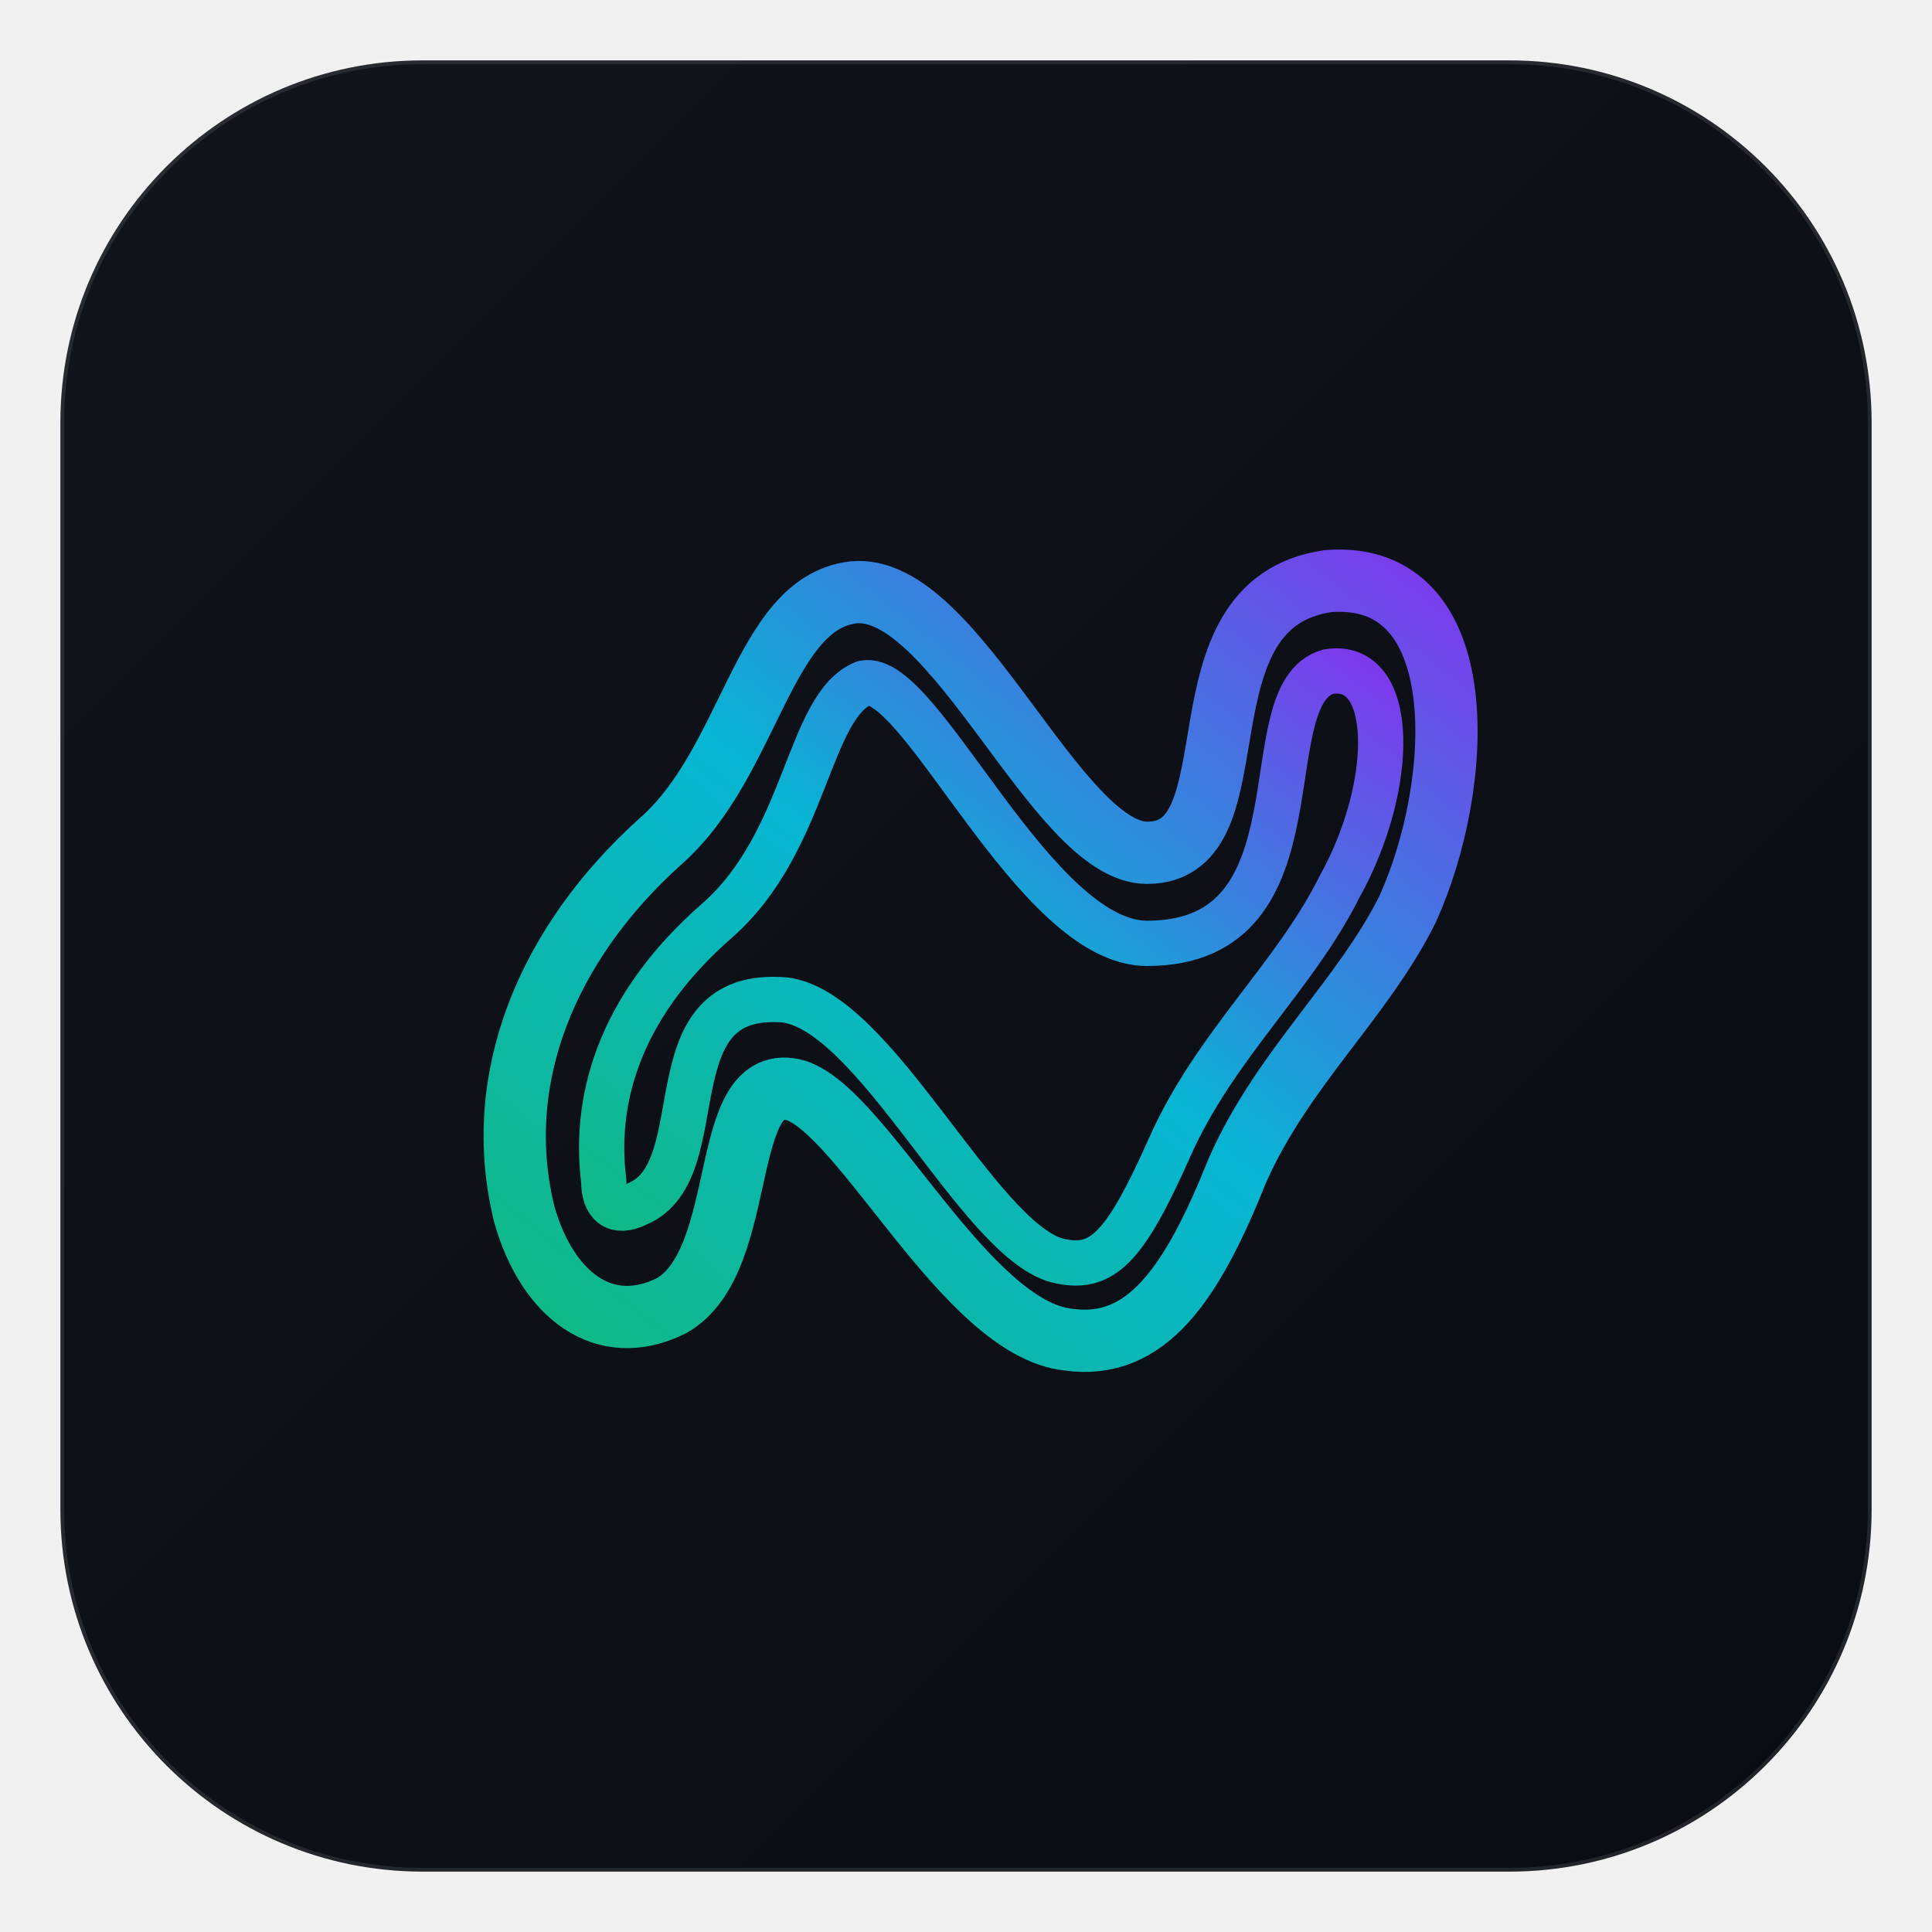
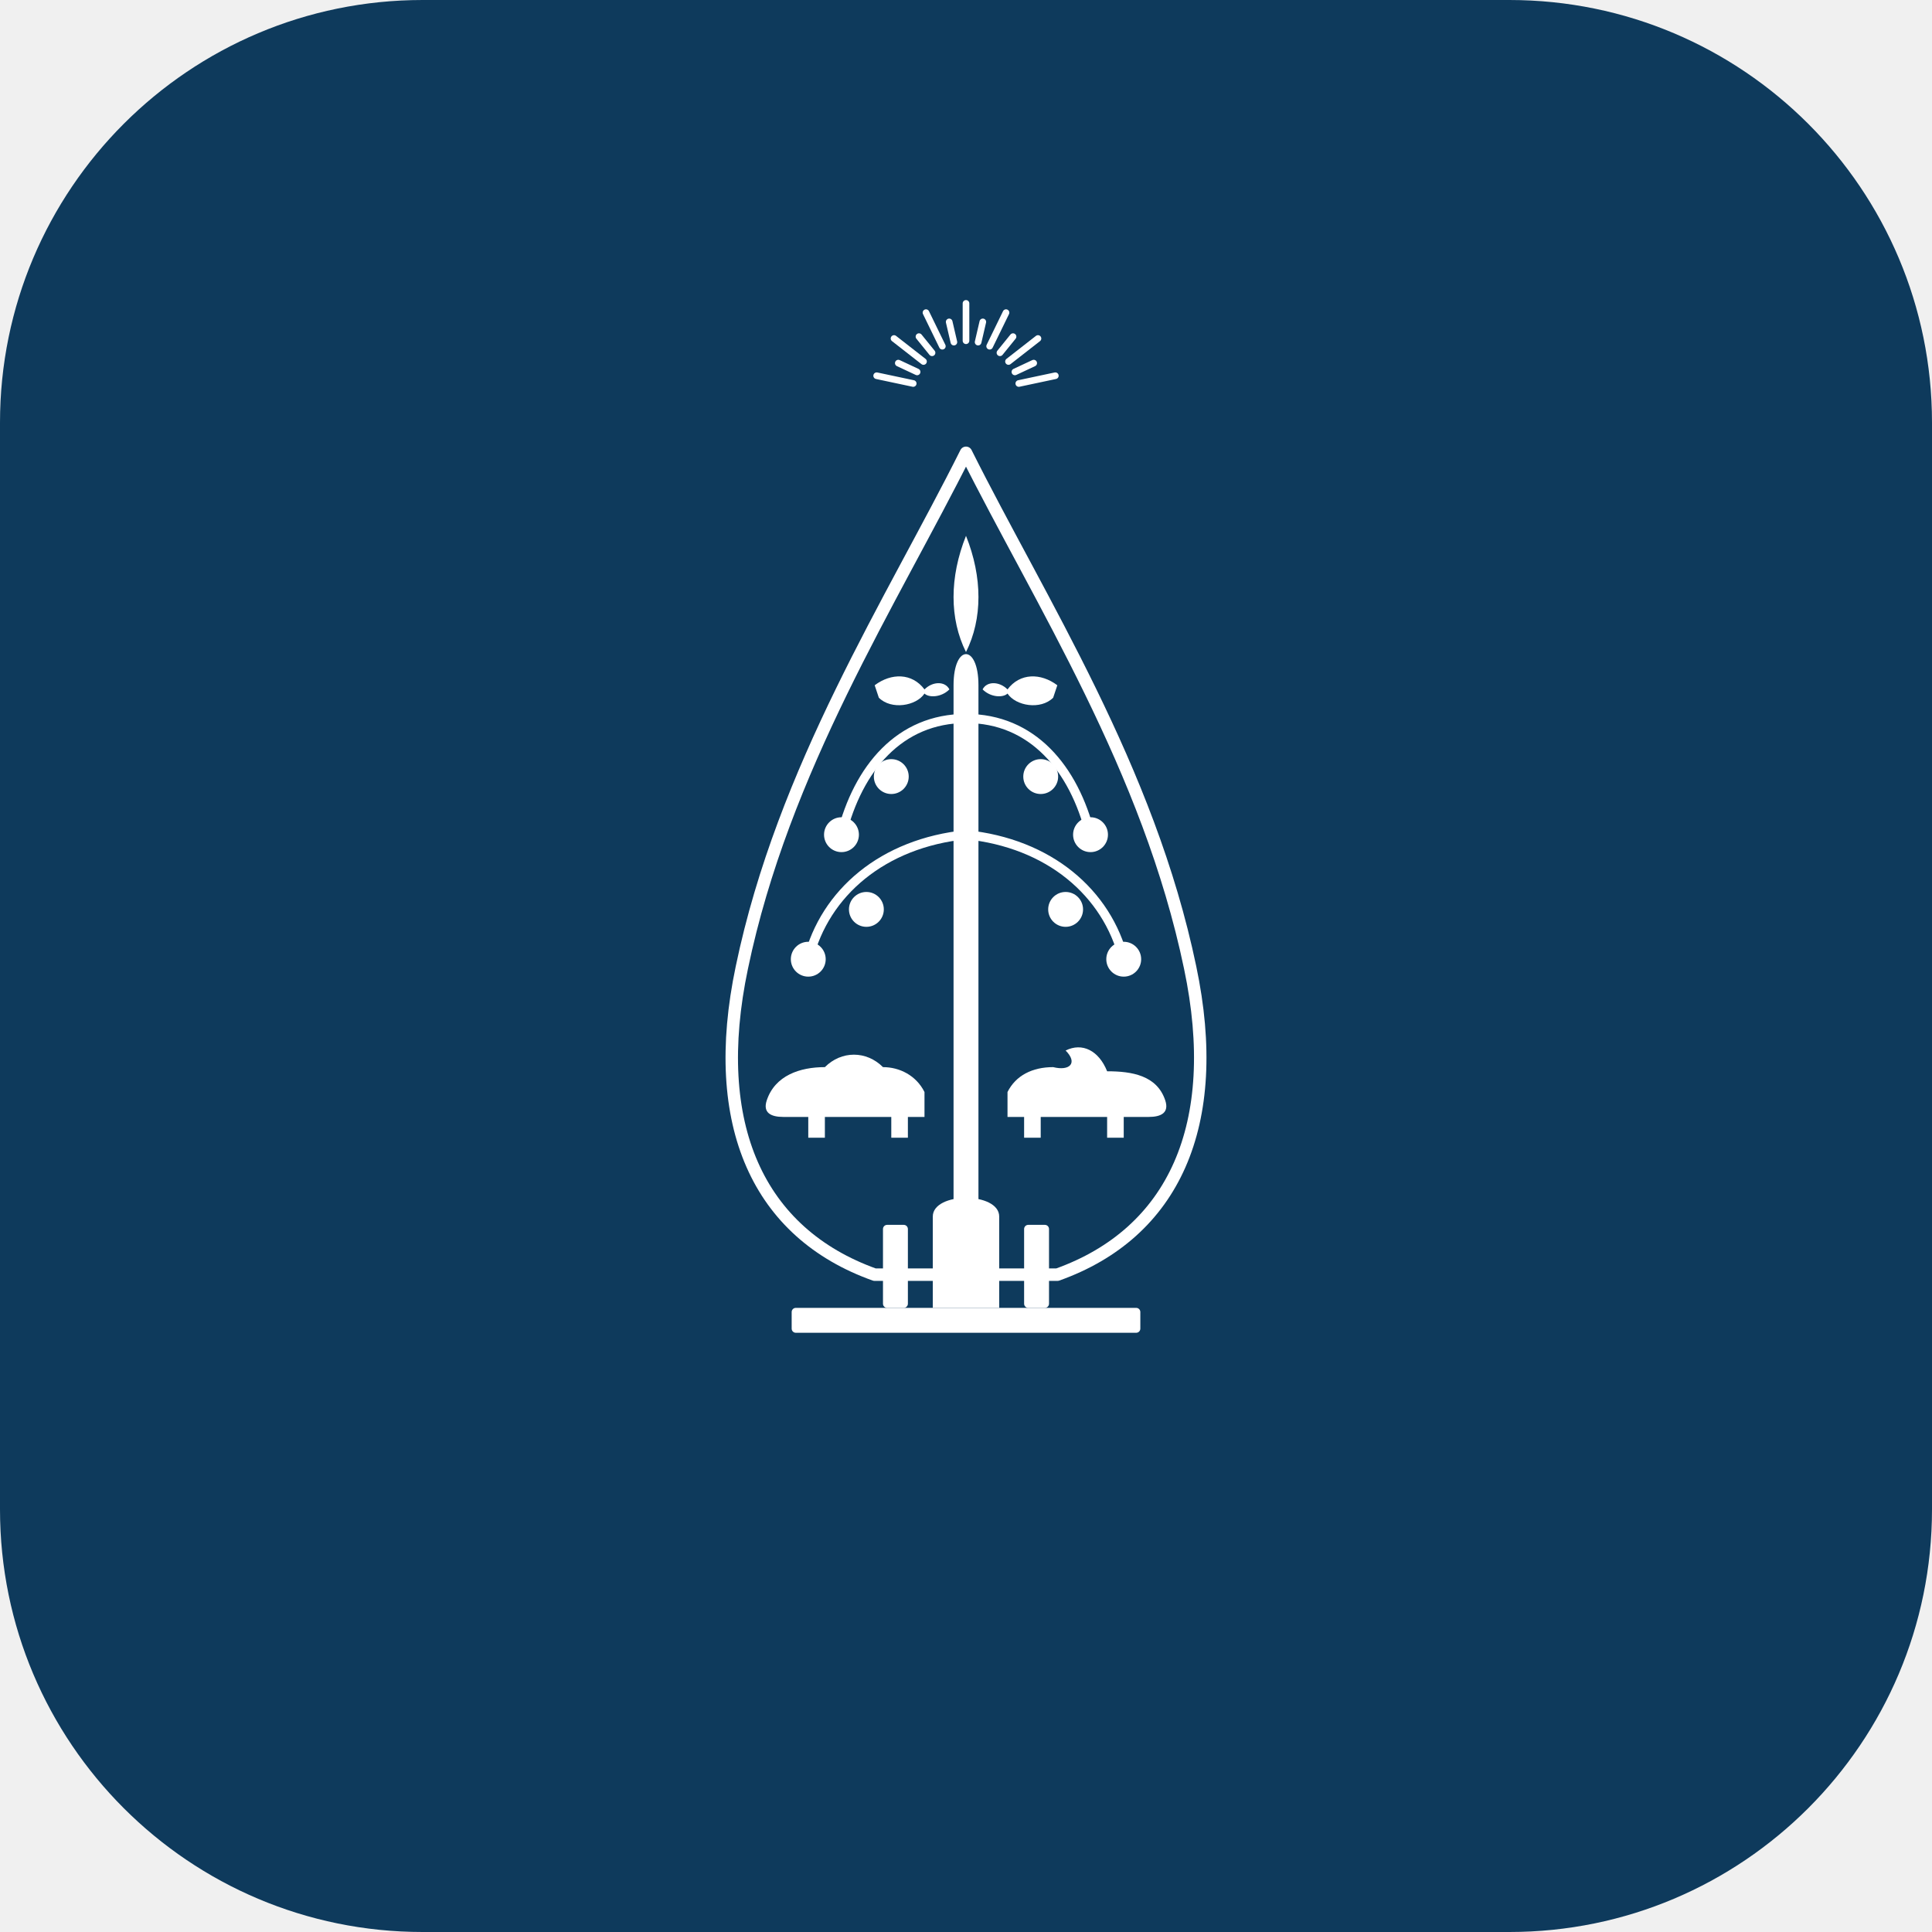
- <svg xmlns="http://www.w3.org/2000/svg" viewBox="0 0 512 512" fill="none">
-   <defs>
-     <linearGradient id="ag" x1="0%" y1="100%" x2="100%" y2="0%">
-       <stop offset="0%" stop-color="#10b981" />
-       <stop offset="50%" stop-color="#06b6d4" />
-       <stop offset="100%" stop-color="#7c3aed" />
-     </linearGradient>
-     <linearGradient id="tile-bg" x1="0%" y1="0%" x2="100%" y2="100%">
-       <stop offset="0%" stop-color="#12141c" />
-       <stop offset="100%" stop-color="#0a0c14" />
-     </linearGradient>
-   </defs>
-   <rect x="16" y="16" width="480" height="480" rx="96" ry="96" fill="url(#tile-bg)" />
-   <rect x="16" y="16" width="480" height="480" rx="96" ry="96" fill="none" stroke="rgba(255,255,255,0.1)" stroke-width="2" />
-   <g transform="translate(106, 106) scale(3)">
-     <path d="M11 72 C8 60 13 48 23 39 C31 32 32 18 40 17 C49 16 58 40 66 40 C76 40 68 18 82 16 C95 15 94 34 89 45 C85 53 78 59 74 68 C70 78 66 84 59 83 C50 82 41 63 35 61 C28 59 31 76 24 80 C18 83 13 79 11 72 Z" stroke="url(#ag)" stroke-linejoin="round" stroke-width="5.5" fill="none" />
-     <path d="M18 69 C17 61 20 53 28 46 C36 39 36 27 41 25 C46 24 56 48 66 48 C82 48 75 26 82 24 C88 23 88 34 83 43 C79 51 72 57 68 66 C64 75 62 77 58 76 C51 74 42 54 34 53 C22 52 28 68 21 71 C19 72 18 71 18 69 Z" stroke="url(#ag)" stroke-linejoin="round" stroke-width="4" fill="none" />
+ <svg xmlns="http://www.w3.org/2000/svg" viewBox="0 0 512 512">
+   <rect width="512" height="512" rx="112" fill="#0E3A5C" />
+   <g transform="translate(146,76) scale(1.1)">
+     <g fill="none" stroke="#FFFFFF" stroke-width="3" stroke-linecap="round" stroke-linejoin="round">
+       <line x1="87.28" y1="23.30" x2="78.48" y2="21.43" stroke="#FFFFFF" stroke-width="1.6" stroke-linecap="round" />
+       <line x1="88.22" y1="20.51" x2="83.69" y2="18.39" stroke="#FFFFFF" stroke-width="1.6" stroke-linecap="round" />
+       <line x1="89.76" y1="18.00" x2="82.66" y2="12.46" stroke="#FFFFFF" stroke-width="1.6" stroke-linecap="round" />
+       <line x1="91.82" y1="15.90" x2="88.67" y2="12.01" stroke="#FFFFFF" stroke-width="1.6" stroke-linecap="round" />
+       <line x1="94.30" y1="14.32" x2="90.36" y2="6.23" stroke="#FFFFFF" stroke-width="1.6" stroke-linecap="round" />
+       <line x1="97.08" y1="13.33" x2="95.95" y2="8.46" stroke="#FFFFFF" stroke-width="1.6" stroke-linecap="round" />
+       <line x1="100.00" y1="13.00" x2="100.00" y2="4.00" stroke="#FFFFFF" stroke-width="1.6" stroke-linecap="round" />
+       <line x1="102.92" y1="13.33" x2="104.05" y2="8.46" stroke="#FFFFFF" stroke-width="1.6" stroke-linecap="round" />
+       <line x1="105.70" y1="14.32" x2="109.64" y2="6.23" stroke="#FFFFFF" stroke-width="1.6" stroke-linecap="round" />
+       <line x1="108.18" y1="15.90" x2="111.33" y2="12.01" stroke="#FFFFFF" stroke-width="1.6" stroke-linecap="round" />
+       <line x1="110.24" y1="18.00" x2="117.34" y2="12.46" stroke="#FFFFFF" stroke-width="1.6" stroke-linecap="round" />
+       <line x1="111.78" y1="20.51" x2="116.31" y2="18.39" stroke="#FFFFFF" stroke-width="1.6" stroke-linecap="round" />
+       <line x1="112.72" y1="23.30" x2="121.52" y2="21.43" stroke="#FFFFFF" stroke-width="1.6" stroke-linecap="round" />
+       <path d="M100 40 C 82 76 56 116 46 164 C 38 202 50 228 78 238 L 122 238 C 150 228 162 202 154 164 C 144 116 118 76 100 40 Z" />
+     </g>
+     <g fill="#FFFFFF">
+       <path d="M97 238 L97 96 C97 86 103 86 103 96 L103 238 Z" />
+       <path d="M100 60 C96 70 96 80 100 88 C104 80 104 70 100 60 Z" />
+       <circle cx="70" cy="132" r="4.2" fill="#FFFFFF" />
+       <circle cx="130" cy="132" r="4.2" fill="#FFFFFF" />
+       <circle cx="62" cy="162" r="4.2" fill="#FFFFFF" />
+       <circle cx="138" cy="162" r="4.2" fill="#FFFFFF" />
+       <circle cx="82" cy="118" r="4.2" fill="#FFFFFF" />
+       <circle cx="118" cy="118" r="4.2" fill="#FFFFFF" />
+       <circle cx="76" cy="150" r="4.2" fill="#FFFFFF" />
+       <circle cx="124" cy="150" r="4.2" fill="#FFFFFF" />
+       <path transform="translate(78, 96)" fill="#FFFFFF" d="M0 0 C4 -3 9 -3 12 1 C14 -1 17 -1 18 1 C16 3 13 3 12 2 C10 5 4 6 1 3 Z" />
+       <path transform="translate(122, 96) scale(-1,1)" fill="#FFFFFF" d="M0 0 C4 -3 9 -3 12 1 C14 -1 17 -1 18 1 C16 3 13 3 12 2 C10 5 4 6 1 3 Z" />
+       <path d="M52 196 C54 190 60 188 66 188 C70 184 76 184 80 188 C84 188 88 190 90 194 L90 200 L86 200 L86 205 L82 205 L82 200 L66 200 L66 205 L62 205 L62 200 L56 200 C53 200 51 199 52 196 Z" />
+       <path transform="translate(200,0) scale(-1,1)" d="M52 196 C54 190 60 189 66 189 C68 184 72 182 76 184 C73 187 75 189 79 188 C84 188 88 190 90 194 L90 200 L86 200 L86 205 L82 205 L82 200 L66 200 L66 205 L62 205 L62 200 L56 200 C53 200 51 199 52 196 Z" />
+       <rect x="58" y="246" width="84" height="6" rx="1" />
+       <path d="M92 246 L92 224 C92 218 108 218 108 224 L108 246 Z" />
+       <rect x="80" y="226" width="6" height="20" rx="1" />
+       <rect x="114" y="226" width="6" height="20" rx="1" />
+     </g>
+     <g fill="none" stroke="#FFFFFF" stroke-width="2.2" stroke-linecap="round">
+       <path d="M100 104 C84 104 74 116 70 132" />
+       <path d="M100 104 C116 104 126 116 130 132" />
+       <path d="M100 132 C80 134 66 146 62 162" />
+       <path d="M100 132 C120 134 134 146 138 162" />
+     </g>
  </g>
</svg>
